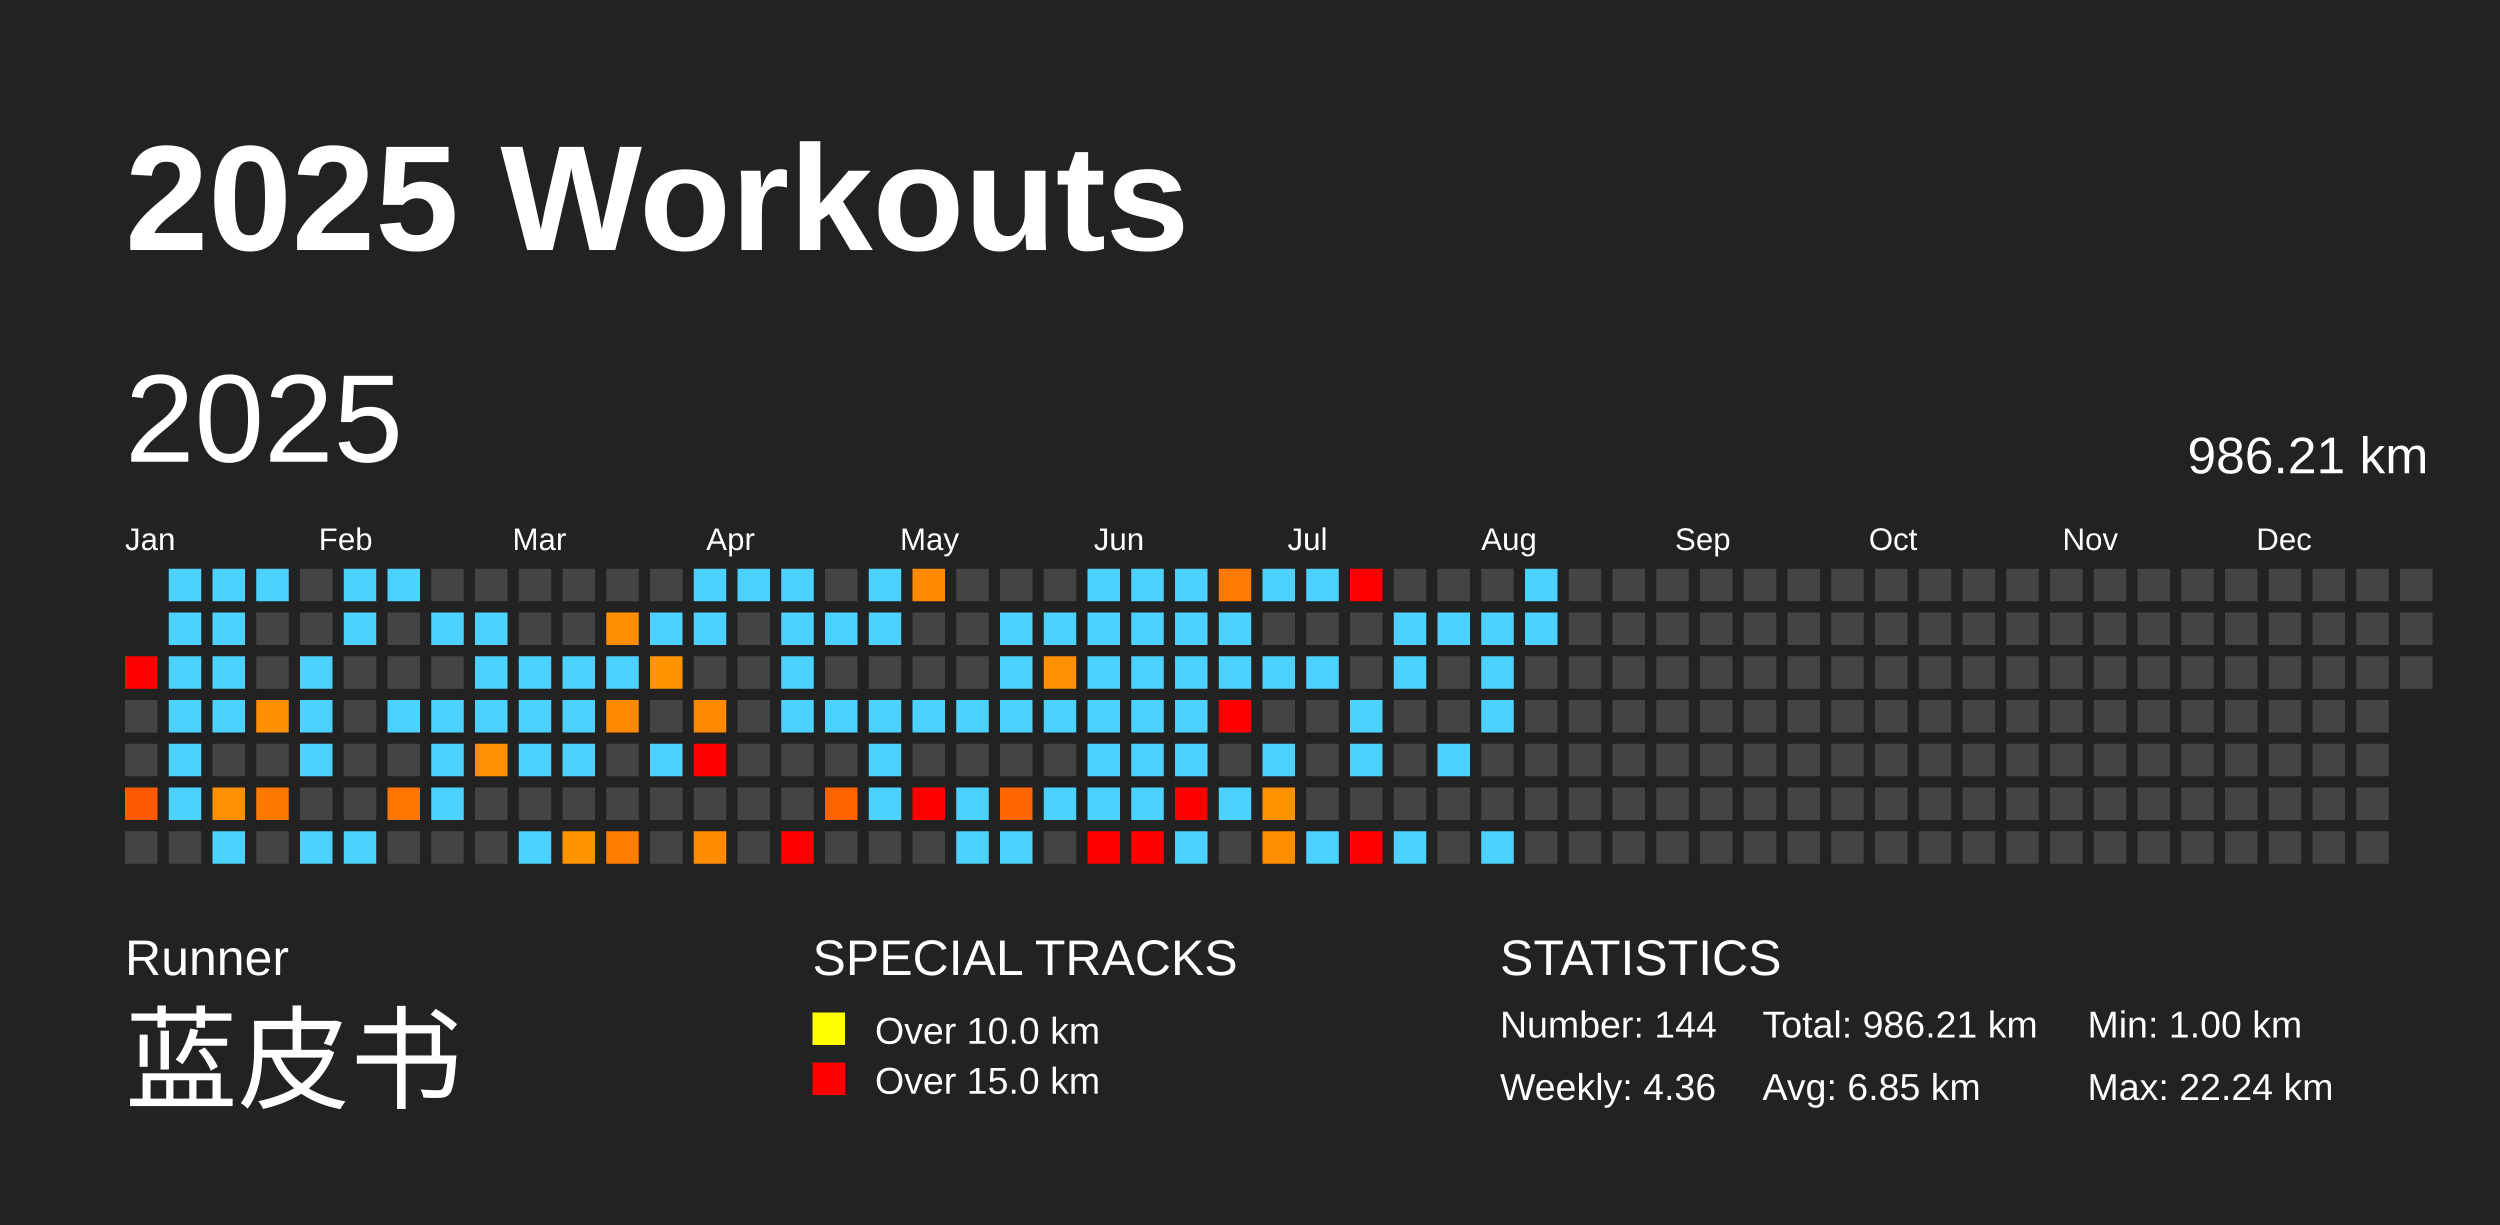
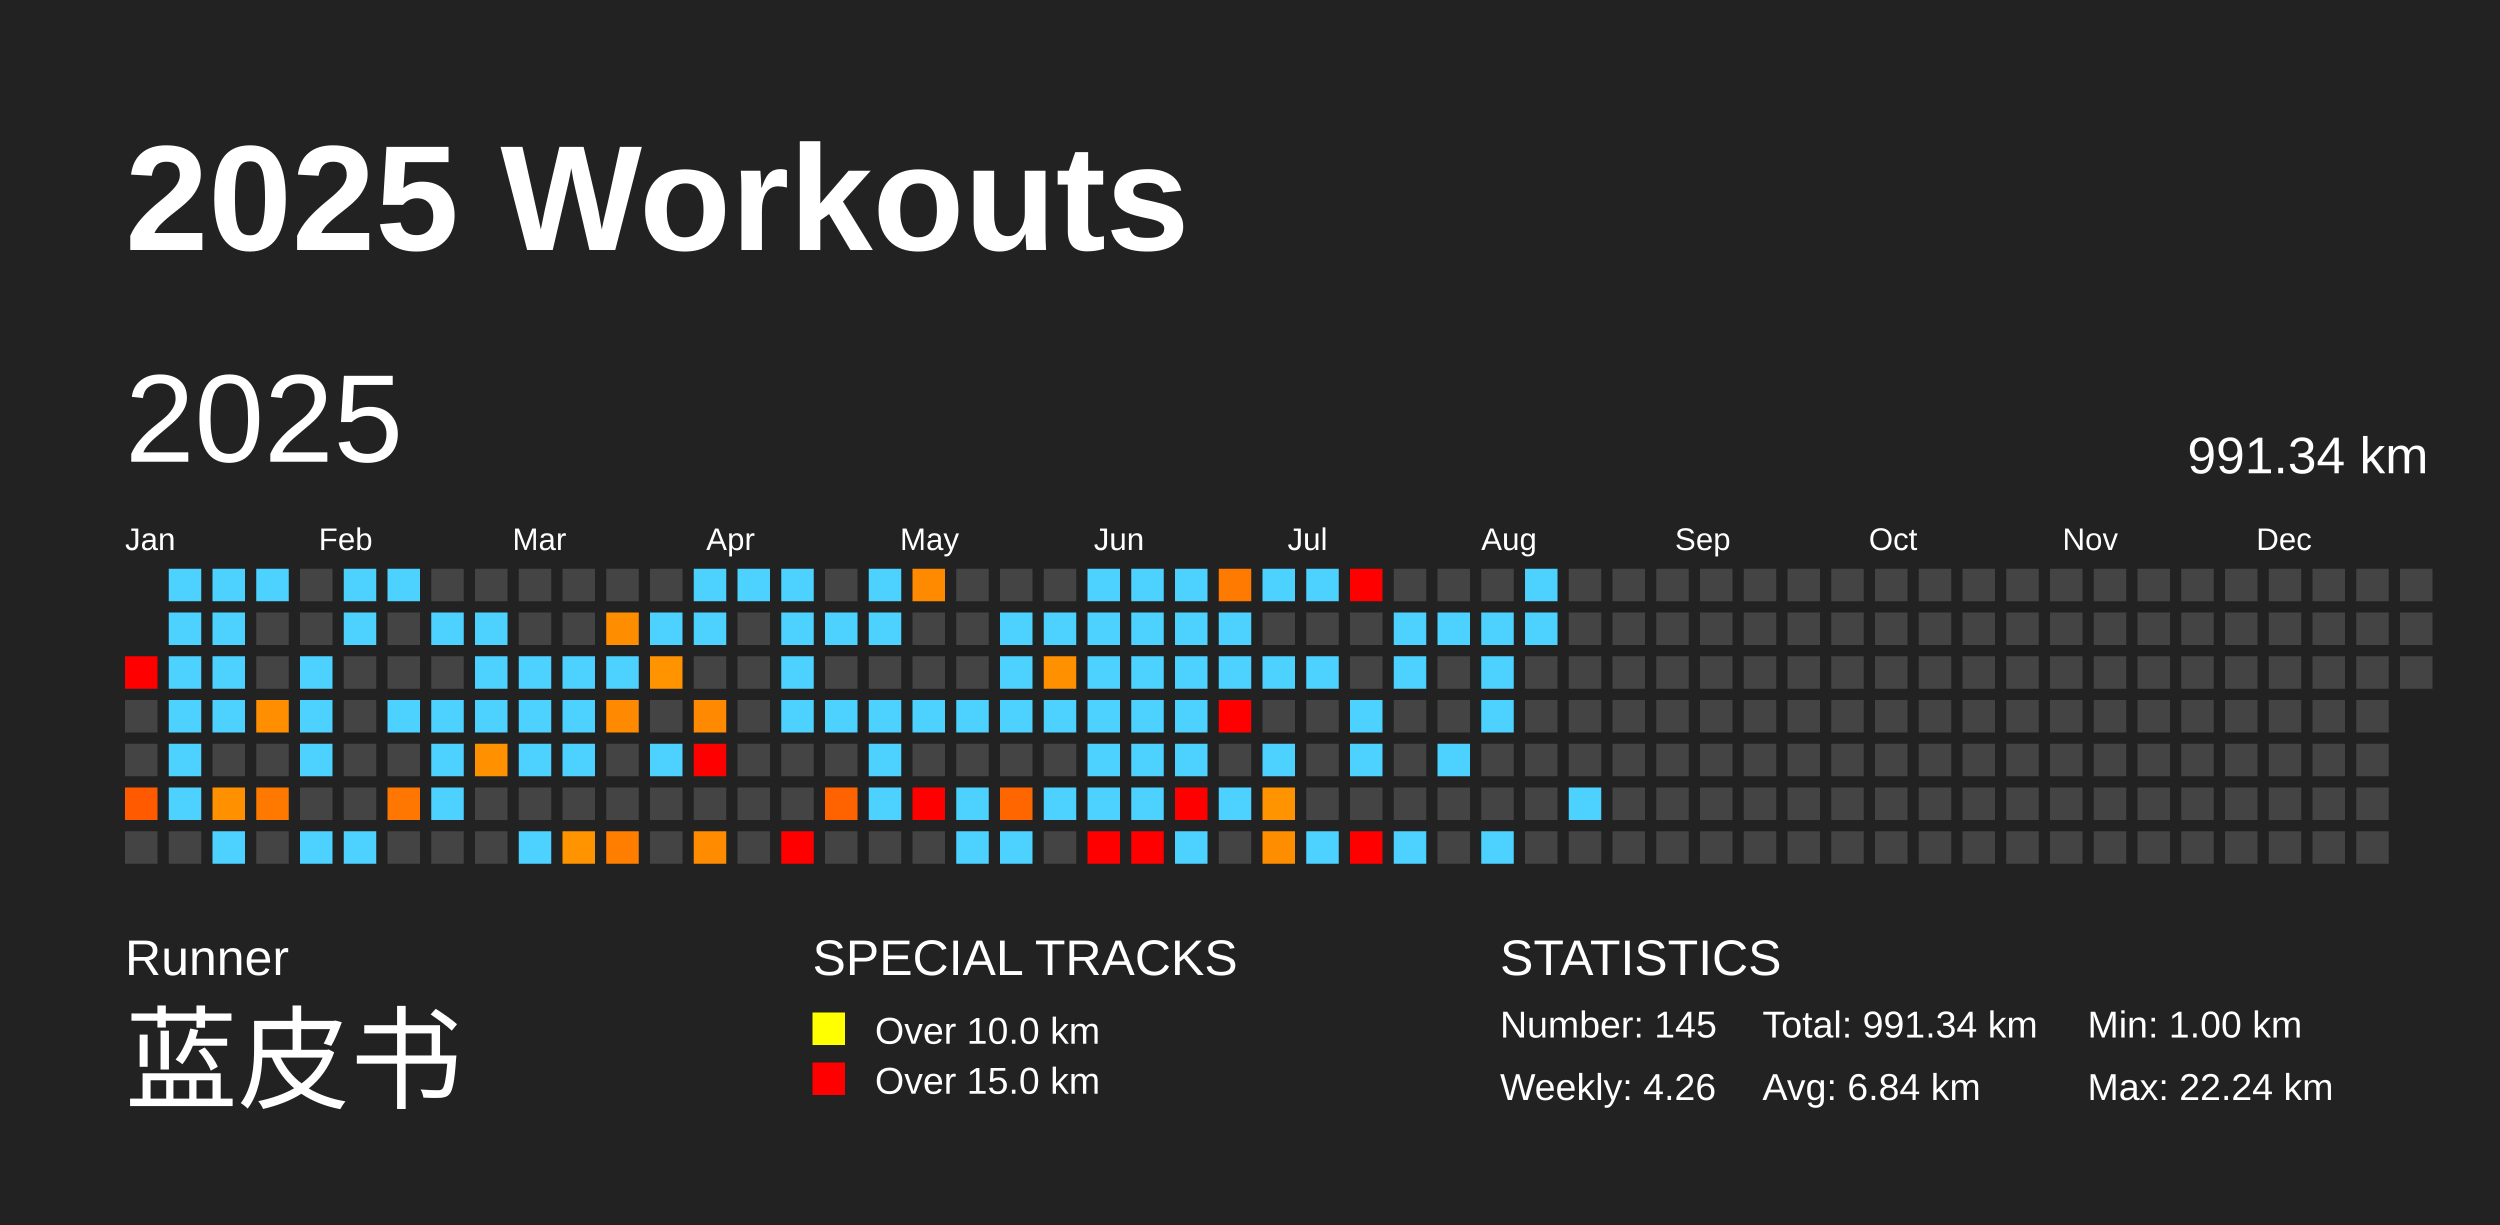
<svg xmlns="http://www.w3.org/2000/svg" baseProfile="full" height="98mm" version="1.1" viewBox="0,0,200,98" width="200mm">
  <defs />
  <rect fill="#222222" height="98" width="200" x="0" y="0" />
  <text fill="#FFFFFF" style="font-size:12px; font-family:Arial; font-weight:bold;" x="10" y="20">2025 Workouts</text>
  <text fill="#FFFFFF" style="font-size:4px; font-family:Arial" x="10" y="78">Runner</text>
  <text fill="#FFFFFF" style="font-size:9px; font-family:Arial" x="10" y="88">蓝皮书</text>
  <text fill="#FFFFFF" style="font-size:4px; font-family:Arial" x="65" y="78">SPECIAL TRACKS</text>
  <rect fill="yellow" height="2.6" width="2.6" x="65" y="81" />
  <text fill="#FFFFFF" style="font-size:3px; font-family:Arial" x="70" y="83.5">Over 10.0 km</text>
  <rect fill="red" height="2.6" width="2.6" x="65" y="85" />
  <text fill="#FFFFFF" style="font-size:3px; font-family:Arial" x="70" y="87.5">Over 15.0 km</text>
  <text fill="#FFFFFF" style="font-size:4px; font-family:Arial" x="120" y="78">STATISTICS</text>
-   <text fill="#FFFFFF" style="font-size:3px; font-family:Arial" x="120" y="83">Number: 144</text>
-   <text fill="#FFFFFF" style="font-size:3px; font-family:Arial" x="120" y="88">Weekly: 4.36</text>
-   <text fill="#FFFFFF" style="font-size:3px; font-family:Arial" x="141" y="83">Total: 986.21 km</text>
-   <text fill="#FFFFFF" style="font-size:3px; font-family:Arial" x="141" y="88">Avg: 6.85 km</text>
+   <text fill="#FFFFFF" style="font-size:3px; font-family:Arial" x="120" y="83">Number: 145</text>
+   <text fill="#FFFFFF" style="font-size:3px; font-family:Arial" x="120" y="88">Weekly: 4.26</text>
+   <text fill="#FFFFFF" style="font-size:3px; font-family:Arial" x="141" y="83">Total: 991.34 km</text>
+   <text fill="#FFFFFF" style="font-size:3px; font-family:Arial" x="141" y="88">Avg: 6.84 km</text>
  <text fill="#FFFFFF" style="font-size:3px; font-family:Arial" x="167" y="83">Min: 1.00 km</text>
  <text fill="#FFFFFF" style="font-size:3px; font-family:Arial" x="167" y="88">Max: 22.24 km</text>
  <text dominant-baseline="hanging" fill="#FFFFFF" style="font-size:10.0px; font-family:Arial;" x="10" y="30">2025</text>
-   <text dominant-baseline="hanging" fill="#FFFFFF" style="font-size:4.125px; font-family:Arial;" x="175" y="35">986.21 km</text>
+   <text dominant-baseline="hanging" fill="#FFFFFF" style="font-size:4.125px; font-family:Arial;" x="175" y="35">991.34 km</text>
  <text fill="#FFFFFF" style="font-size:2.5px; font-family:Arial" x="10.0" y="44">Jan</text>
  <text fill="#FFFFFF" style="font-size:2.5px; font-family:Arial" x="25.5" y="44">Feb</text>
  <text fill="#FFFFFF" style="font-size:2.5px; font-family:Arial" x="41.0" y="44">Mar</text>
  <text fill="#FFFFFF" style="font-size:2.5px; font-family:Arial" x="56.5" y="44">Apr</text>
  <text fill="#FFFFFF" style="font-size:2.5px; font-family:Arial" x="72.0" y="44">May</text>
  <text fill="#FFFFFF" style="font-size:2.5px; font-family:Arial" x="87.5" y="44">Jun</text>
  <text fill="#FFFFFF" style="font-size:2.5px; font-family:Arial" x="103.0" y="44">Jul</text>
  <text fill="#FFFFFF" style="font-size:2.5px; font-family:Arial" x="118.5" y="44">Aug</text>
  <text fill="#FFFFFF" style="font-size:2.5px; font-family:Arial" x="134.0" y="44">Sep</text>
  <text fill="#FFFFFF" style="font-size:2.5px; font-family:Arial" x="149.5" y="44">Oct</text>
  <text fill="#FFFFFF" style="font-size:2.5px; font-family:Arial" x="165.0" y="44">Nov</text>
  <text fill="#FFFFFF" style="font-size:2.5px; font-family:Arial" x="180.5" y="44">Dec</text>
  <rect fill="red" height="2.6" width="2.6" x="10.0" y="52.5" />
  <rect fill="#444444" height="2.6" width="2.6" x="10.0" y="56.0" />
  <rect fill="#444444" height="2.6" width="2.6" x="10.0" y="59.5" />
  <rect fill="#ff5a00" height="2.6" width="2.6" x="10.0" y="63.0" />
  <rect fill="#444444" height="2.6" width="2.6" x="10.0" y="66.5" />
  <rect fill="#4dd2ff" height="2.6" width="2.6" x="13.5" y="45.5" />
  <rect fill="#4dd2ff" height="2.6" width="2.6" x="13.5" y="49.0" />
  <rect fill="#4dd2ff" height="2.6" width="2.6" x="13.5" y="52.5" />
  <rect fill="#4dd2ff" height="2.6" width="2.6" x="13.5" y="56.0" />
  <rect fill="#4dd2ff" height="2.6" width="2.6" x="13.5" y="59.5" />
  <rect fill="#4dd2ff" height="2.6" width="2.6" x="13.5" y="63.0" />
  <rect fill="#444444" height="2.6" width="2.6" x="13.5" y="66.5" />
  <rect fill="#4dd2ff" height="2.6" width="2.6" x="17.0" y="45.5" />
  <rect fill="#4dd2ff" height="2.6" width="2.6" x="17.0" y="49.0" />
  <rect fill="#4dd2ff" height="2.6" width="2.6" x="17.0" y="52.5" />
  <rect fill="#4dd2ff" height="2.6" width="2.6" x="17.0" y="56.0" />
  <rect fill="#444444" height="2.6" width="2.6" x="17.0" y="59.5" />
  <rect fill="#ff9000" height="2.6" width="2.6" x="17.0" y="63.0" />
  <rect fill="#4dd2ff" height="2.6" width="2.6" x="17.0" y="66.5" />
  <rect fill="#4dd2ff" height="2.6" width="2.6" x="20.5" y="45.5" />
  <rect fill="#444444" height="2.6" width="2.6" x="20.5" y="49.0" />
  <rect fill="#444444" height="2.6" width="2.6" x="20.5" y="52.5" />
  <rect fill="#ff8f00" height="2.6" width="2.6" x="20.5" y="56.0" />
  <rect fill="#444444" height="2.6" width="2.6" x="20.5" y="59.5" />
  <rect fill="#ff7800" height="2.6" width="2.6" x="20.5" y="63.0" />
  <rect fill="#444444" height="2.6" width="2.6" x="20.5" y="66.5" />
  <rect fill="#444444" height="2.6" width="2.6" x="24.0" y="45.5" />
  <rect fill="#444444" height="2.6" width="2.6" x="24.0" y="49.0" />
  <rect fill="#4dd2ff" height="2.6" width="2.6" x="24.0" y="52.5" />
  <rect fill="#4dd2ff" height="2.6" width="2.6" x="24.0" y="56.0" />
  <rect fill="#4dd2ff" height="2.6" width="2.6" x="24.0" y="59.5" />
  <rect fill="#444444" height="2.6" width="2.6" x="24.0" y="63.0" />
  <rect fill="#4dd2ff" height="2.6" width="2.6" x="24.0" y="66.5" />
  <rect fill="#4dd2ff" height="2.6" width="2.6" x="27.5" y="45.5" />
  <rect fill="#4dd2ff" height="2.6" width="2.6" x="27.5" y="49.0" />
  <rect fill="#444444" height="2.6" width="2.6" x="27.5" y="52.5" />
  <rect fill="#444444" height="2.6" width="2.6" x="27.5" y="56.0" />
  <rect fill="#444444" height="2.6" width="2.6" x="27.5" y="59.5" />
  <rect fill="#444444" height="2.6" width="2.6" x="27.5" y="63.0" />
  <rect fill="#4dd2ff" height="2.6" width="2.6" x="27.5" y="66.5" />
  <rect fill="#4dd2ff" height="2.6" width="2.6" x="31.0" y="45.5" />
  <rect fill="#444444" height="2.6" width="2.6" x="31.0" y="49.0" />
  <rect fill="#444444" height="2.6" width="2.6" x="31.0" y="52.5" />
  <rect fill="#4dd2ff" height="2.6" width="2.6" x="31.0" y="56.0" />
  <rect fill="#444444" height="2.6" width="2.6" x="31.0" y="59.5" />
  <rect fill="#ff7700" height="2.6" width="2.6" x="31.0" y="63.0" />
  <rect fill="#444444" height="2.6" width="2.6" x="31.0" y="66.5" />
  <rect fill="#444444" height="2.6" width="2.6" x="34.5" y="45.5" />
  <rect fill="#4dd2ff" height="2.6" width="2.6" x="34.5" y="49.0" />
  <rect fill="#444444" height="2.6" width="2.6" x="34.5" y="52.5" />
  <rect fill="#4dd2ff" height="2.6" width="2.6" x="34.5" y="56.0" />
  <rect fill="#4dd2ff" height="2.6" width="2.6" x="34.5" y="59.5" />
  <rect fill="#4dd2ff" height="2.6" width="2.6" x="34.5" y="63.0" />
  <rect fill="#444444" height="2.6" width="2.6" x="34.5" y="66.5" />
  <rect fill="#444444" height="2.6" width="2.6" x="38.0" y="45.5" />
  <rect fill="#4dd2ff" height="2.6" width="2.6" x="38.0" y="49.0" />
  <rect fill="#4dd2ff" height="2.6" width="2.6" x="38.0" y="52.5" />
  <rect fill="#4dd2ff" height="2.6" width="2.6" x="38.0" y="56.0" />
  <rect fill="#ff9100" height="2.6" width="2.6" x="38.0" y="59.5" />
  <rect fill="#444444" height="2.6" width="2.6" x="38.0" y="63.0" />
  <rect fill="#444444" height="2.6" width="2.6" x="38.0" y="66.5" />
  <rect fill="#444444" height="2.6" width="2.6" x="41.5" y="45.5" />
  <rect fill="#444444" height="2.6" width="2.6" x="41.5" y="49.0" />
  <rect fill="#4dd2ff" height="2.6" width="2.6" x="41.5" y="52.5" />
  <rect fill="#4dd2ff" height="2.6" width="2.6" x="41.5" y="56.0" />
  <rect fill="#4dd2ff" height="2.6" width="2.6" x="41.5" y="59.5" />
  <rect fill="#444444" height="2.6" width="2.6" x="41.5" y="63.0" />
  <rect fill="#4dd2ff" height="2.6" width="2.6" x="41.5" y="66.5" />
  <rect fill="#444444" height="2.6" width="2.6" x="45.0" y="45.5" />
  <rect fill="#444444" height="2.6" width="2.6" x="45.0" y="49.0" />
  <rect fill="#4dd2ff" height="2.6" width="2.6" x="45.0" y="52.5" />
  <rect fill="#4dd2ff" height="2.6" width="2.6" x="45.0" y="56.0" />
  <rect fill="#4dd2ff" height="2.6" width="2.6" x="45.0" y="59.5" />
  <rect fill="#444444" height="2.6" width="2.6" x="45.0" y="63.0" />
  <rect fill="#ff9300" height="2.6" width="2.6" x="45.0" y="66.5" />
  <rect fill="#444444" height="2.6" width="2.6" x="48.5" y="45.5" />
  <rect fill="#ff8d00" height="2.6" width="2.6" x="48.5" y="49.0" />
  <rect fill="#4dd2ff" height="2.6" width="2.6" x="48.5" y="52.5" />
  <rect fill="#ff8900" height="2.6" width="2.6" x="48.5" y="56.0" />
  <rect fill="#444444" height="2.6" width="2.6" x="48.5" y="59.5" />
  <rect fill="#444444" height="2.6" width="2.6" x="48.5" y="63.0" />
  <rect fill="#ff7e00" height="2.6" width="2.6" x="48.5" y="66.5" />
  <rect fill="#444444" height="2.6" width="2.6" x="52.0" y="45.5" />
  <rect fill="#4dd2ff" height="2.6" width="2.6" x="52.0" y="49.0" />
  <rect fill="#ff9300" height="2.6" width="2.6" x="52.0" y="52.5" />
  <rect fill="#444444" height="2.6" width="2.6" x="52.0" y="56.0" />
  <rect fill="#4dd2ff" height="2.6" width="2.6" x="52.0" y="59.5" />
  <rect fill="#444444" height="2.6" width="2.6" x="52.0" y="63.0" />
  <rect fill="#444444" height="2.6" width="2.6" x="52.0" y="66.5" />
  <rect fill="#4dd2ff" height="2.6" width="2.6" x="55.5" y="45.5" />
  <rect fill="#4dd2ff" height="2.6" width="2.6" x="55.5" y="49.0" />
  <rect fill="#444444" height="2.6" width="2.6" x="55.5" y="52.5" />
  <rect fill="#ff8900" height="2.6" width="2.6" x="55.5" y="56.0" />
  <rect fill="red" height="2.6" width="2.6" x="55.5" y="59.5" />
  <rect fill="#444444" height="2.6" width="2.6" x="55.5" y="63.0" />
  <rect fill="#ff8c00" height="2.6" width="2.6" x="55.5" y="66.5" />
  <rect fill="#4dd2ff" height="2.6" width="2.6" x="59.0" y="45.5" />
  <rect fill="#444444" height="2.6" width="2.6" x="59.0" y="49.0" />
  <rect fill="#444444" height="2.6" width="2.6" x="59.0" y="52.5" />
  <rect fill="#444444" height="2.6" width="2.6" x="59.0" y="56.0" />
  <rect fill="#444444" height="2.6" width="2.6" x="59.0" y="59.5" />
  <rect fill="#444444" height="2.6" width="2.6" x="59.0" y="63.0" />
  <rect fill="#444444" height="2.6" width="2.6" x="59.0" y="66.5" />
  <rect fill="#4dd2ff" height="2.6" width="2.6" x="62.5" y="45.5" />
  <rect fill="#4dd2ff" height="2.6" width="2.6" x="62.5" y="49.0" />
  <rect fill="#4dd2ff" height="2.6" width="2.6" x="62.5" y="52.5" />
  <rect fill="#4dd2ff" height="2.6" width="2.6" x="62.5" y="56.0" />
  <rect fill="#444444" height="2.6" width="2.6" x="62.5" y="59.5" />
  <rect fill="#444444" height="2.6" width="2.6" x="62.5" y="63.0" />
  <rect fill="red" height="2.6" width="2.6" x="62.5" y="66.5" />
  <rect fill="#444444" height="2.6" width="2.6" x="66.0" y="45.5" />
  <rect fill="#4dd2ff" height="2.6" width="2.6" x="66.0" y="49.0" />
  <rect fill="#444444" height="2.6" width="2.6" x="66.0" y="52.5" />
  <rect fill="#4dd2ff" height="2.6" width="2.6" x="66.0" y="56.0" />
  <rect fill="#444444" height="2.6" width="2.6" x="66.0" y="59.5" />
  <rect fill="#ff6300" height="2.6" width="2.6" x="66.0" y="63.0" />
  <rect fill="#444444" height="2.6" width="2.6" x="66.0" y="66.5" />
  <rect fill="#4dd2ff" height="2.6" width="2.6" x="69.5" y="45.5" />
  <rect fill="#4dd2ff" height="2.6" width="2.6" x="69.5" y="49.0" />
  <rect fill="#444444" height="2.6" width="2.6" x="69.5" y="52.5" />
  <rect fill="#4dd2ff" height="2.6" width="2.6" x="69.5" y="56.0" />
  <rect fill="#4dd2ff" height="2.6" width="2.6" x="69.5" y="59.5" />
  <rect fill="#4dd2ff" height="2.6" width="2.6" x="69.5" y="63.0" />
  <rect fill="#444444" height="2.6" width="2.6" x="69.5" y="66.5" />
  <rect fill="#ff8a00" height="2.6" width="2.6" x="73.0" y="45.5" />
  <rect fill="#444444" height="2.6" width="2.6" x="73.0" y="49.0" />
  <rect fill="#444444" height="2.6" width="2.6" x="73.0" y="52.5" />
  <rect fill="#4dd2ff" height="2.6" width="2.6" x="73.0" y="56.0" />
  <rect fill="#444444" height="2.6" width="2.6" x="73.0" y="59.5" />
  <rect fill="red" height="2.6" width="2.6" x="73.0" y="63.0" />
  <rect fill="#444444" height="2.6" width="2.6" x="73.0" y="66.5" />
  <rect fill="#444444" height="2.6" width="2.6" x="76.5" y="45.5" />
  <rect fill="#444444" height="2.6" width="2.6" x="76.5" y="49.0" />
  <rect fill="#444444" height="2.6" width="2.6" x="76.5" y="52.5" />
  <rect fill="#4dd2ff" height="2.6" width="2.6" x="76.5" y="56.0" />
  <rect fill="#444444" height="2.6" width="2.6" x="76.5" y="59.5" />
  <rect fill="#4dd2ff" height="2.6" width="2.6" x="76.5" y="63.0" />
  <rect fill="#4dd2ff" height="2.6" width="2.6" x="76.5" y="66.5" />
  <rect fill="#444444" height="2.6" width="2.6" x="80.0" y="45.5" />
  <rect fill="#4dd2ff" height="2.6" width="2.6" x="80.0" y="49.0" />
  <rect fill="#4dd2ff" height="2.6" width="2.6" x="80.0" y="52.5" />
  <rect fill="#4dd2ff" height="2.6" width="2.6" x="80.0" y="56.0" />
  <rect fill="#444444" height="2.6" width="2.6" x="80.0" y="59.5" />
  <rect fill="#ff6600" height="2.6" width="2.6" x="80.0" y="63.0" />
  <rect fill="#4dd2ff" height="2.6" width="2.6" x="80.0" y="66.5" />
  <rect fill="#444444" height="2.6" width="2.6" x="83.5" y="45.5" />
  <rect fill="#4dd2ff" height="2.6" width="2.6" x="83.5" y="49.0" />
  <rect fill="#ff9100" height="2.6" width="2.6" x="83.5" y="52.5" />
  <rect fill="#4dd2ff" height="2.6" width="2.6" x="83.5" y="56.0" />
  <rect fill="#444444" height="2.6" width="2.6" x="83.5" y="59.5" />
  <rect fill="#4dd2ff" height="2.6" width="2.6" x="83.5" y="63.0" />
  <rect fill="#444444" height="2.6" width="2.6" x="83.5" y="66.5" />
  <rect fill="#4dd2ff" height="2.6" width="2.6" x="87.0" y="45.5" />
  <rect fill="#4dd2ff" height="2.6" width="2.6" x="87.0" y="49.0" />
  <rect fill="#4dd2ff" height="2.6" width="2.6" x="87.0" y="52.5" />
  <rect fill="#4dd2ff" height="2.6" width="2.6" x="87.0" y="56.0" />
  <rect fill="#4dd2ff" height="2.6" width="2.6" x="87.0" y="59.5" />
  <rect fill="#4dd2ff" height="2.6" width="2.6" x="87.0" y="63.0" />
  <rect fill="red" height="2.6" width="2.6" x="87.0" y="66.5" />
  <rect fill="#4dd2ff" height="2.6" width="2.6" x="90.5" y="45.5" />
  <rect fill="#4dd2ff" height="2.6" width="2.6" x="90.5" y="49.0" />
  <rect fill="#4dd2ff" height="2.6" width="2.6" x="90.5" y="52.5" />
  <rect fill="#4dd2ff" height="2.6" width="2.6" x="90.5" y="56.0" />
  <rect fill="#4dd2ff" height="2.6" width="2.6" x="90.5" y="59.5" />
  <rect fill="#4dd2ff" height="2.6" width="2.6" x="90.5" y="63.0" />
  <rect fill="red" height="2.6" width="2.6" x="90.5" y="66.5" />
  <rect fill="#4dd2ff" height="2.6" width="2.6" x="94.0" y="45.5" />
  <rect fill="#4dd2ff" height="2.6" width="2.6" x="94.0" y="49.0" />
  <rect fill="#4dd2ff" height="2.6" width="2.6" x="94.0" y="52.5" />
  <rect fill="#4dd2ff" height="2.6" width="2.6" x="94.0" y="56.0" />
  <rect fill="#4dd2ff" height="2.6" width="2.6" x="94.0" y="59.5" />
  <rect fill="red" height="2.6" width="2.6" x="94.0" y="63.0" />
  <rect fill="#4dd2ff" height="2.6" width="2.6" x="94.0" y="66.5" />
  <rect fill="#ff7a00" height="2.6" width="2.6" x="97.5" y="45.5" />
  <rect fill="#4dd2ff" height="2.6" width="2.6" x="97.5" y="49.0" />
  <rect fill="#4dd2ff" height="2.6" width="2.6" x="97.5" y="52.5" />
  <rect fill="red" height="2.6" width="2.6" x="97.5" y="56.0" />
  <rect fill="#444444" height="2.6" width="2.6" x="97.5" y="59.5" />
  <rect fill="#4dd2ff" height="2.6" width="2.6" x="97.5" y="63.0" />
  <rect fill="#444444" height="2.6" width="2.6" x="97.5" y="66.5" />
  <rect fill="#4dd2ff" height="2.6" width="2.6" x="101.0" y="45.5" />
  <rect fill="#444444" height="2.6" width="2.6" x="101.0" y="49.0" />
  <rect fill="#4dd2ff" height="2.6" width="2.6" x="101.0" y="52.5" />
  <rect fill="#444444" height="2.6" width="2.6" x="101.0" y="56.0" />
  <rect fill="#4dd2ff" height="2.6" width="2.6" x="101.0" y="59.5" />
  <rect fill="#ff9300" height="2.6" width="2.6" x="101.0" y="63.0" />
  <rect fill="#ff8d00" height="2.6" width="2.6" x="101.0" y="66.5" />
  <rect fill="#4dd2ff" height="2.6" width="2.6" x="104.5" y="45.5" />
  <rect fill="#444444" height="2.6" width="2.6" x="104.5" y="49.0" />
  <rect fill="#4dd2ff" height="2.6" width="2.6" x="104.5" y="52.5" />
  <rect fill="#444444" height="2.6" width="2.6" x="104.5" y="56.0" />
  <rect fill="#444444" height="2.6" width="2.6" x="104.5" y="59.5" />
  <rect fill="#444444" height="2.6" width="2.6" x="104.5" y="63.0" />
  <rect fill="#4dd2ff" height="2.6" width="2.6" x="104.5" y="66.5" />
  <rect fill="red" height="2.6" width="2.6" x="108.0" y="45.5" />
  <rect fill="#444444" height="2.6" width="2.6" x="108.0" y="49.0" />
  <rect fill="#444444" height="2.6" width="2.6" x="108.0" y="52.5" />
  <rect fill="#4dd2ff" height="2.6" width="2.6" x="108.0" y="56.0" />
  <rect fill="#4dd2ff" height="2.6" width="2.6" x="108.0" y="59.5" />
  <rect fill="#444444" height="2.6" width="2.6" x="108.0" y="63.0" />
  <rect fill="red" height="2.6" width="2.6" x="108.0" y="66.5" />
  <rect fill="#444444" height="2.6" width="2.6" x="111.5" y="45.5" />
  <rect fill="#4dd2ff" height="2.6" width="2.6" x="111.5" y="49.0" />
  <rect fill="#4dd2ff" height="2.6" width="2.6" x="111.5" y="52.5" />
  <rect fill="#444444" height="2.6" width="2.6" x="111.5" y="56.0" />
  <rect fill="#444444" height="2.6" width="2.6" x="111.5" y="59.5" />
  <rect fill="#444444" height="2.6" width="2.6" x="111.5" y="63.0" />
  <rect fill="#4dd2ff" height="2.6" width="2.6" x="111.5" y="66.5" />
  <rect fill="#444444" height="2.6" width="2.6" x="115.0" y="45.5" />
  <rect fill="#4dd2ff" height="2.6" width="2.6" x="115.0" y="49.0" />
  <rect fill="#444444" height="2.6" width="2.6" x="115.0" y="52.5" />
  <rect fill="#444444" height="2.6" width="2.6" x="115.0" y="56.0" />
  <rect fill="#4dd2ff" height="2.6" width="2.6" x="115.0" y="59.5" />
  <rect fill="#444444" height="2.6" width="2.6" x="115.0" y="63.0" />
  <rect fill="#444444" height="2.6" width="2.6" x="115.0" y="66.5" />
  <rect fill="#444444" height="2.6" width="2.6" x="118.5" y="45.5" />
  <rect fill="#4dd2ff" height="2.6" width="2.6" x="118.5" y="49.0" />
  <rect fill="#4dd2ff" height="2.6" width="2.6" x="118.5" y="52.5" />
  <rect fill="#4dd2ff" height="2.6" width="2.6" x="118.5" y="56.0" />
  <rect fill="#444444" height="2.6" width="2.6" x="118.5" y="59.5" />
  <rect fill="#444444" height="2.6" width="2.6" x="118.5" y="63.0" />
  <rect fill="#4dd2ff" height="2.6" width="2.6" x="118.5" y="66.5" />
  <rect fill="#4dd2ff" height="2.6" width="2.6" x="122.0" y="45.5" />
  <rect fill="#4dd2ff" height="2.6" width="2.6" x="122.0" y="49.0" />
  <rect fill="#444444" height="2.6" width="2.6" x="122.0" y="52.5" />
  <rect fill="#444444" height="2.6" width="2.6" x="122.0" y="56.0" />
  <rect fill="#444444" height="2.6" width="2.6" x="122.0" y="59.5" />
  <rect fill="#444444" height="2.6" width="2.6" x="122.0" y="63.0" />
  <rect fill="#444444" height="2.6" width="2.6" x="122.0" y="66.5" />
  <rect fill="#444444" height="2.6" width="2.6" x="125.5" y="45.5" />
  <rect fill="#444444" height="2.6" width="2.6" x="125.5" y="49.0" />
  <rect fill="#444444" height="2.6" width="2.6" x="125.5" y="52.5" />
  <rect fill="#444444" height="2.6" width="2.6" x="125.5" y="56.0" />
  <rect fill="#444444" height="2.6" width="2.6" x="125.5" y="59.5" />
-   <rect fill="#444444" height="2.6" width="2.6" x="125.5" y="63.0" />
+   <rect fill="#4dd2ff" height="2.6" width="2.6" x="125.5" y="63.0" />
  <rect fill="#444444" height="2.6" width="2.6" x="125.5" y="66.5" />
  <rect fill="#444444" height="2.6" width="2.6" x="129.0" y="45.5" />
  <rect fill="#444444" height="2.6" width="2.6" x="129.0" y="49.0" />
  <rect fill="#444444" height="2.6" width="2.6" x="129.0" y="52.5" />
  <rect fill="#444444" height="2.6" width="2.6" x="129.0" y="56.0" />
  <rect fill="#444444" height="2.6" width="2.6" x="129.0" y="59.5" />
  <rect fill="#444444" height="2.6" width="2.6" x="129.0" y="63.0" />
  <rect fill="#444444" height="2.6" width="2.6" x="129.0" y="66.5" />
  <rect fill="#444444" height="2.6" width="2.6" x="132.5" y="45.5" />
  <rect fill="#444444" height="2.6" width="2.6" x="132.5" y="49.0" />
  <rect fill="#444444" height="2.6" width="2.6" x="132.5" y="52.5" />
  <rect fill="#444444" height="2.6" width="2.6" x="132.5" y="56.0" />
  <rect fill="#444444" height="2.6" width="2.6" x="132.5" y="59.5" />
  <rect fill="#444444" height="2.6" width="2.6" x="132.5" y="63.0" />
  <rect fill="#444444" height="2.6" width="2.6" x="132.5" y="66.5" />
  <rect fill="#444444" height="2.6" width="2.6" x="136.0" y="45.5" />
  <rect fill="#444444" height="2.6" width="2.6" x="136.0" y="49.0" />
  <rect fill="#444444" height="2.6" width="2.6" x="136.0" y="52.5" />
  <rect fill="#444444" height="2.6" width="2.6" x="136.0" y="56.0" />
  <rect fill="#444444" height="2.6" width="2.6" x="136.0" y="59.5" />
  <rect fill="#444444" height="2.6" width="2.6" x="136.0" y="63.0" />
  <rect fill="#444444" height="2.6" width="2.6" x="136.0" y="66.5" />
  <rect fill="#444444" height="2.6" width="2.6" x="139.5" y="45.5" />
  <rect fill="#444444" height="2.6" width="2.6" x="139.5" y="49.0" />
  <rect fill="#444444" height="2.6" width="2.6" x="139.5" y="52.5" />
  <rect fill="#444444" height="2.6" width="2.6" x="139.5" y="56.0" />
  <rect fill="#444444" height="2.6" width="2.6" x="139.5" y="59.5" />
  <rect fill="#444444" height="2.6" width="2.6" x="139.5" y="63.0" />
  <rect fill="#444444" height="2.6" width="2.6" x="139.5" y="66.5" />
  <rect fill="#444444" height="2.6" width="2.6" x="143.0" y="45.5" />
  <rect fill="#444444" height="2.6" width="2.6" x="143.0" y="49.0" />
  <rect fill="#444444" height="2.6" width="2.6" x="143.0" y="52.5" />
  <rect fill="#444444" height="2.6" width="2.6" x="143.0" y="56.0" />
  <rect fill="#444444" height="2.6" width="2.6" x="143.0" y="59.5" />
  <rect fill="#444444" height="2.6" width="2.6" x="143.0" y="63.0" />
  <rect fill="#444444" height="2.6" width="2.6" x="143.0" y="66.5" />
  <rect fill="#444444" height="2.6" width="2.6" x="146.5" y="45.5" />
  <rect fill="#444444" height="2.6" width="2.6" x="146.5" y="49.0" />
  <rect fill="#444444" height="2.6" width="2.6" x="146.5" y="52.5" />
  <rect fill="#444444" height="2.6" width="2.6" x="146.5" y="56.0" />
  <rect fill="#444444" height="2.6" width="2.6" x="146.5" y="59.5" />
  <rect fill="#444444" height="2.6" width="2.6" x="146.5" y="63.0" />
  <rect fill="#444444" height="2.6" width="2.6" x="146.5" y="66.5" />
  <rect fill="#444444" height="2.6" width="2.6" x="150.0" y="45.5" />
  <rect fill="#444444" height="2.6" width="2.6" x="150.0" y="49.0" />
  <rect fill="#444444" height="2.6" width="2.6" x="150.0" y="52.5" />
  <rect fill="#444444" height="2.6" width="2.6" x="150.0" y="56.0" />
  <rect fill="#444444" height="2.6" width="2.6" x="150.0" y="59.5" />
  <rect fill="#444444" height="2.6" width="2.6" x="150.0" y="63.0" />
  <rect fill="#444444" height="2.6" width="2.6" x="150.0" y="66.5" />
  <rect fill="#444444" height="2.6" width="2.6" x="153.5" y="45.5" />
  <rect fill="#444444" height="2.6" width="2.6" x="153.5" y="49.0" />
  <rect fill="#444444" height="2.6" width="2.6" x="153.5" y="52.5" />
  <rect fill="#444444" height="2.6" width="2.6" x="153.5" y="56.0" />
  <rect fill="#444444" height="2.6" width="2.6" x="153.5" y="59.5" />
  <rect fill="#444444" height="2.6" width="2.6" x="153.5" y="63.0" />
  <rect fill="#444444" height="2.6" width="2.6" x="153.5" y="66.5" />
  <rect fill="#444444" height="2.6" width="2.6" x="157.0" y="45.5" />
  <rect fill="#444444" height="2.6" width="2.6" x="157.0" y="49.0" />
  <rect fill="#444444" height="2.6" width="2.6" x="157.0" y="52.5" />
  <rect fill="#444444" height="2.6" width="2.6" x="157.0" y="56.0" />
  <rect fill="#444444" height="2.6" width="2.6" x="157.0" y="59.5" />
  <rect fill="#444444" height="2.6" width="2.6" x="157.0" y="63.0" />
  <rect fill="#444444" height="2.6" width="2.6" x="157.0" y="66.5" />
  <rect fill="#444444" height="2.6" width="2.6" x="160.5" y="45.5" />
  <rect fill="#444444" height="2.6" width="2.6" x="160.5" y="49.0" />
  <rect fill="#444444" height="2.6" width="2.6" x="160.5" y="52.5" />
  <rect fill="#444444" height="2.6" width="2.6" x="160.5" y="56.0" />
  <rect fill="#444444" height="2.6" width="2.6" x="160.5" y="59.5" />
  <rect fill="#444444" height="2.6" width="2.6" x="160.5" y="63.0" />
  <rect fill="#444444" height="2.6" width="2.6" x="160.5" y="66.5" />
  <rect fill="#444444" height="2.6" width="2.6" x="164.0" y="45.5" />
  <rect fill="#444444" height="2.6" width="2.6" x="164.0" y="49.0" />
  <rect fill="#444444" height="2.6" width="2.6" x="164.0" y="52.5" />
  <rect fill="#444444" height="2.6" width="2.6" x="164.0" y="56.0" />
  <rect fill="#444444" height="2.6" width="2.6" x="164.0" y="59.5" />
  <rect fill="#444444" height="2.6" width="2.6" x="164.0" y="63.0" />
  <rect fill="#444444" height="2.6" width="2.6" x="164.0" y="66.5" />
  <rect fill="#444444" height="2.6" width="2.6" x="167.5" y="45.5" />
  <rect fill="#444444" height="2.6" width="2.6" x="167.5" y="49.0" />
  <rect fill="#444444" height="2.6" width="2.6" x="167.5" y="52.5" />
  <rect fill="#444444" height="2.6" width="2.6" x="167.5" y="56.0" />
  <rect fill="#444444" height="2.6" width="2.6" x="167.5" y="59.5" />
  <rect fill="#444444" height="2.6" width="2.6" x="167.5" y="63.0" />
  <rect fill="#444444" height="2.6" width="2.6" x="167.5" y="66.5" />
  <rect fill="#444444" height="2.6" width="2.6" x="171.0" y="45.5" />
  <rect fill="#444444" height="2.6" width="2.6" x="171.0" y="49.0" />
  <rect fill="#444444" height="2.6" width="2.6" x="171.0" y="52.5" />
  <rect fill="#444444" height="2.6" width="2.6" x="171.0" y="56.0" />
  <rect fill="#444444" height="2.6" width="2.6" x="171.0" y="59.5" />
  <rect fill="#444444" height="2.6" width="2.6" x="171.0" y="63.0" />
  <rect fill="#444444" height="2.6" width="2.6" x="171.0" y="66.5" />
  <rect fill="#444444" height="2.6" width="2.6" x="174.5" y="45.5" />
  <rect fill="#444444" height="2.6" width="2.6" x="174.5" y="49.0" />
  <rect fill="#444444" height="2.6" width="2.6" x="174.5" y="52.5" />
  <rect fill="#444444" height="2.6" width="2.6" x="174.5" y="56.0" />
  <rect fill="#444444" height="2.6" width="2.6" x="174.5" y="59.5" />
  <rect fill="#444444" height="2.6" width="2.6" x="174.5" y="63.0" />
  <rect fill="#444444" height="2.6" width="2.6" x="174.5" y="66.5" />
  <rect fill="#444444" height="2.6" width="2.6" x="178.0" y="45.5" />
  <rect fill="#444444" height="2.6" width="2.6" x="178.0" y="49.0" />
  <rect fill="#444444" height="2.6" width="2.6" x="178.0" y="52.5" />
  <rect fill="#444444" height="2.6" width="2.6" x="178.0" y="56.0" />
  <rect fill="#444444" height="2.6" width="2.6" x="178.0" y="59.5" />
  <rect fill="#444444" height="2.6" width="2.6" x="178.0" y="63.0" />
  <rect fill="#444444" height="2.6" width="2.6" x="178.0" y="66.5" />
  <rect fill="#444444" height="2.6" width="2.6" x="181.5" y="45.5" />
  <rect fill="#444444" height="2.6" width="2.6" x="181.5" y="49.0" />
  <rect fill="#444444" height="2.6" width="2.6" x="181.5" y="52.5" />
  <rect fill="#444444" height="2.6" width="2.6" x="181.5" y="56.0" />
  <rect fill="#444444" height="2.6" width="2.6" x="181.5" y="59.5" />
  <rect fill="#444444" height="2.6" width="2.6" x="181.5" y="63.0" />
  <rect fill="#444444" height="2.6" width="2.6" x="181.5" y="66.5" />
  <rect fill="#444444" height="2.6" width="2.6" x="185.0" y="45.5" />
  <rect fill="#444444" height="2.6" width="2.6" x="185.0" y="49.0" />
  <rect fill="#444444" height="2.6" width="2.6" x="185.0" y="52.5" />
  <rect fill="#444444" height="2.6" width="2.6" x="185.0" y="56.0" />
  <rect fill="#444444" height="2.6" width="2.6" x="185.0" y="59.5" />
  <rect fill="#444444" height="2.6" width="2.6" x="185.0" y="63.0" />
  <rect fill="#444444" height="2.6" width="2.6" x="185.0" y="66.5" />
  <rect fill="#444444" height="2.6" width="2.6" x="188.5" y="45.5" />
  <rect fill="#444444" height="2.6" width="2.6" x="188.5" y="49.0" />
  <rect fill="#444444" height="2.6" width="2.6" x="188.5" y="52.5" />
  <rect fill="#444444" height="2.6" width="2.6" x="188.5" y="56.0" />
  <rect fill="#444444" height="2.6" width="2.6" x="188.5" y="59.5" />
  <rect fill="#444444" height="2.6" width="2.6" x="188.5" y="63.0" />
  <rect fill="#444444" height="2.6" width="2.6" x="188.5" y="66.5" />
  <rect fill="#444444" height="2.6" width="2.6" x="192.0" y="45.5" />
  <rect fill="#444444" height="2.6" width="2.6" x="192.0" y="49.0" />
  <rect fill="#444444" height="2.6" width="2.6" x="192.0" y="52.5" />
</svg>
